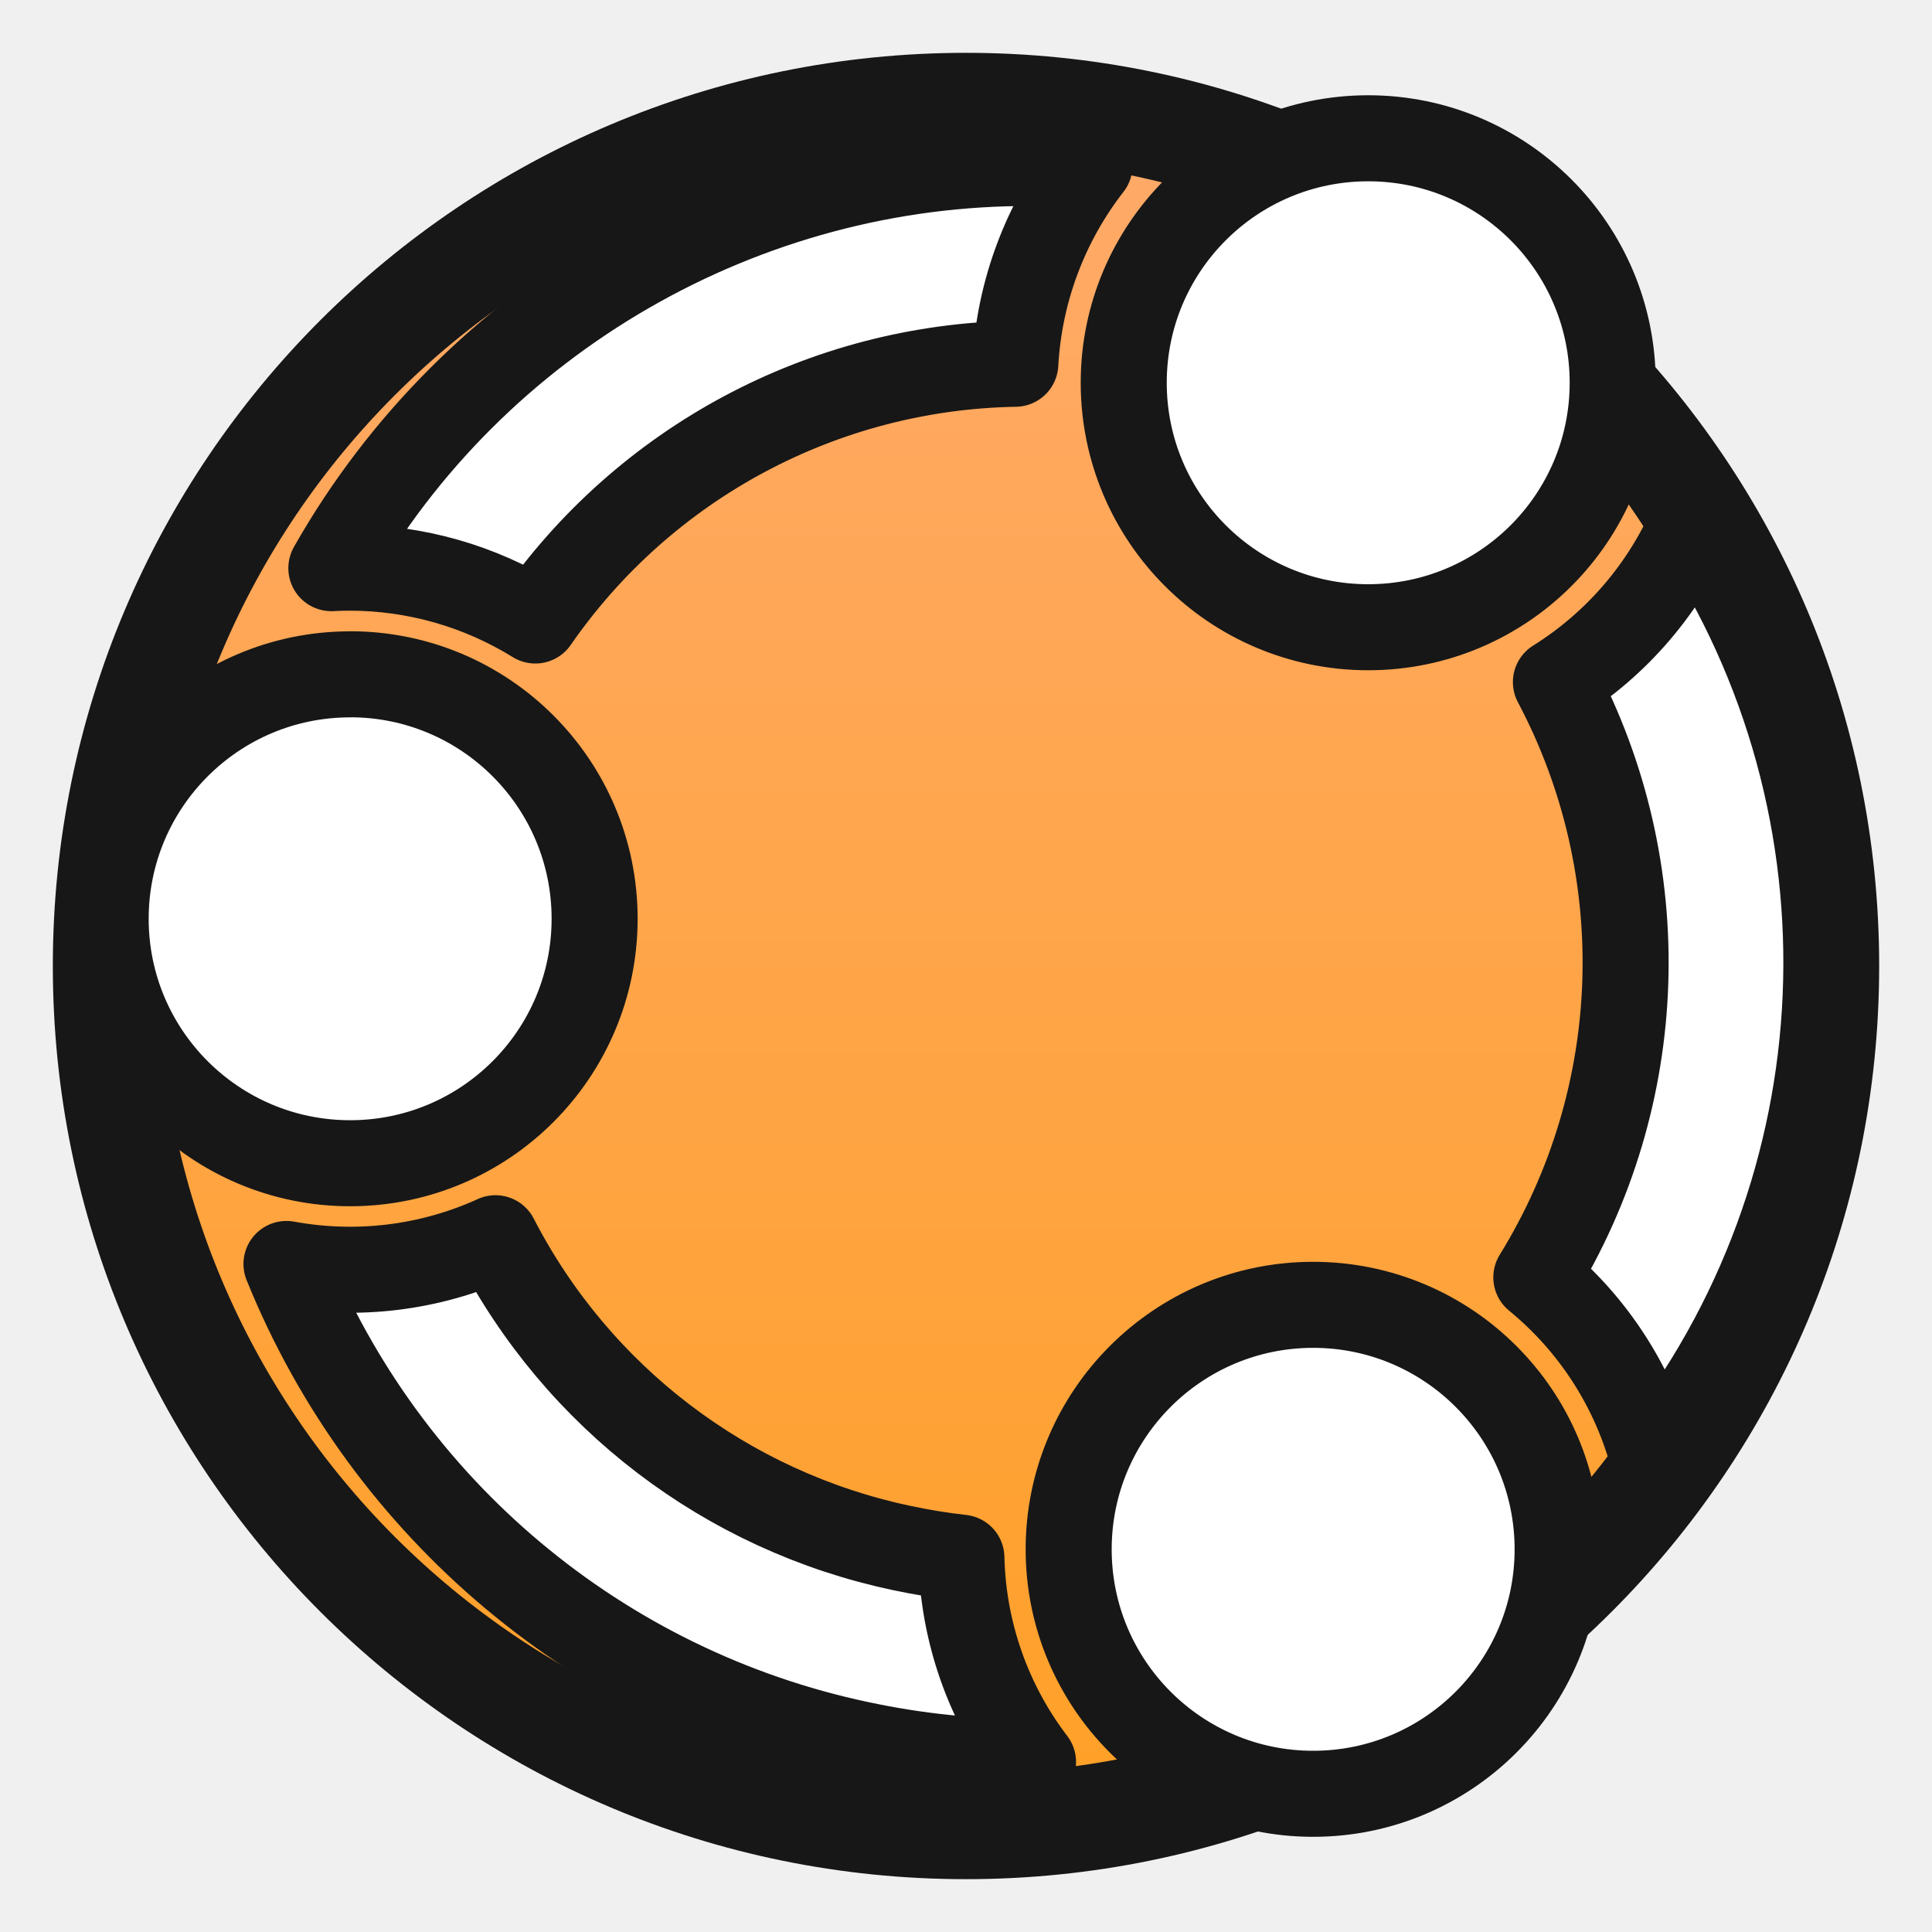
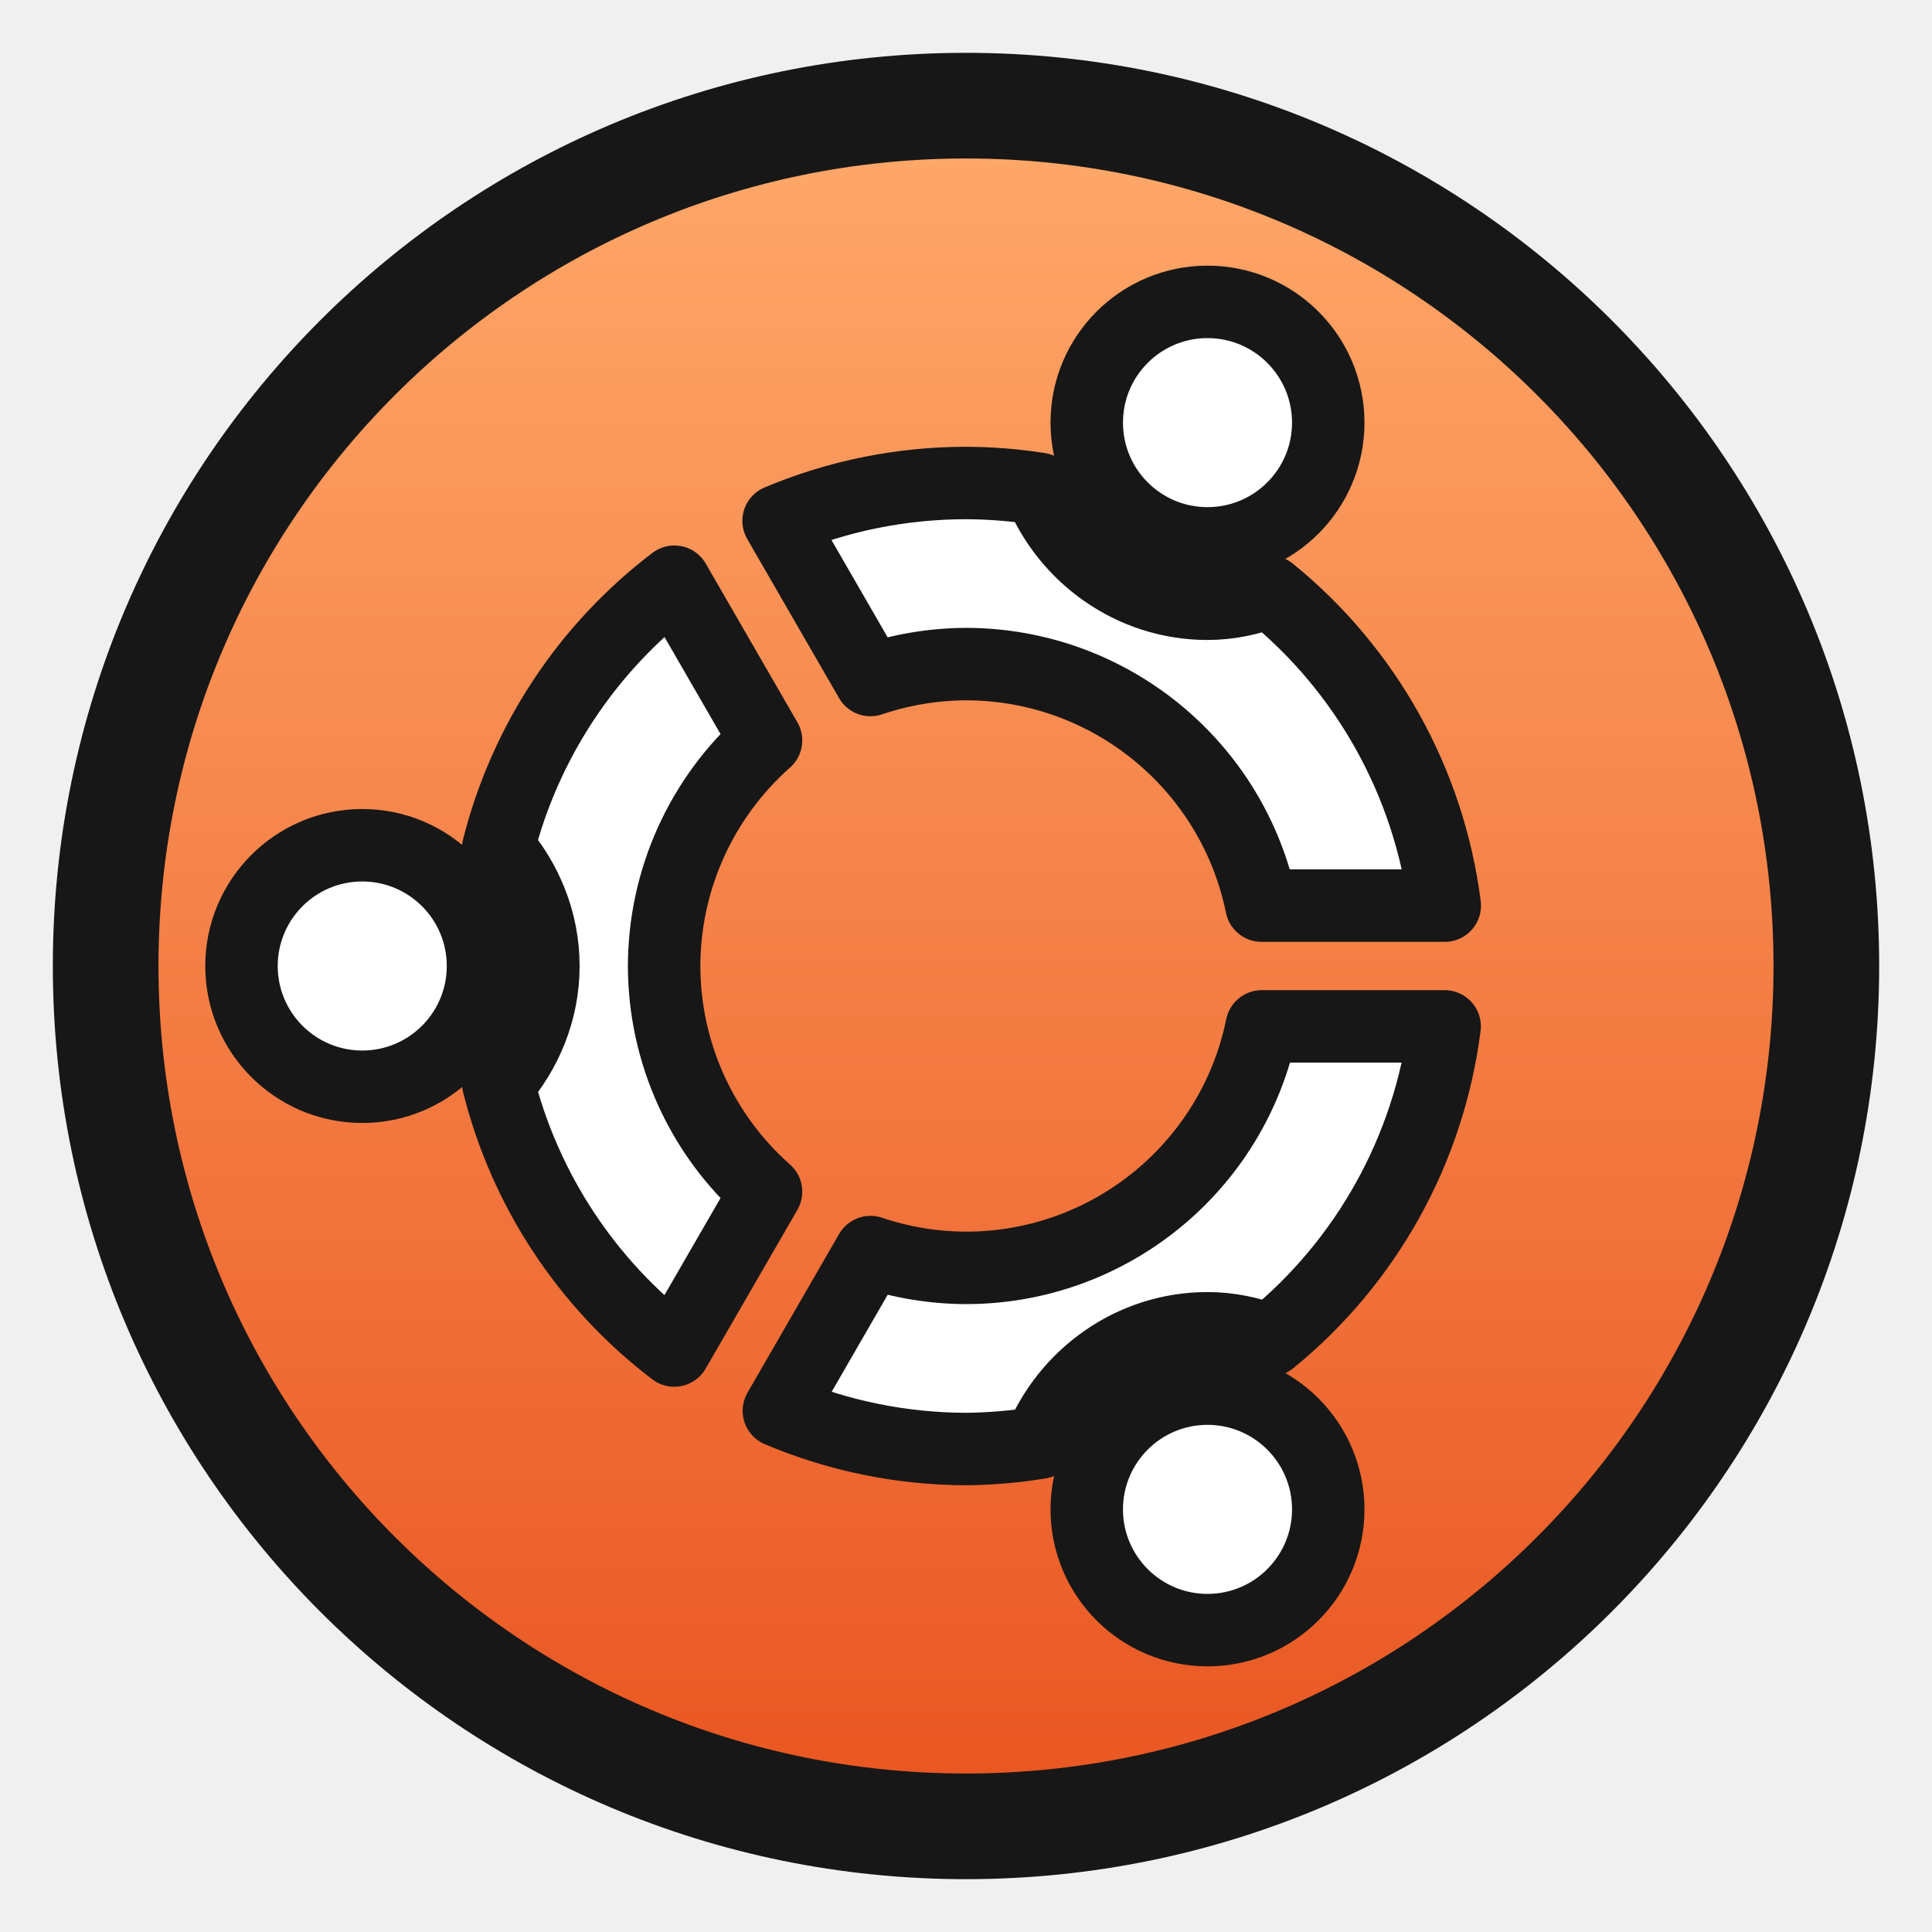
<svg xmlns="http://www.w3.org/2000/svg" viewBox="0 0 256 256" width="256" height="256">
  <defs>
    <linearGradient id="ub_grad" x1="0%" y1="0%" x2="0%" y2="100%">
      <stop offset="0%" stop-color="#FFAA6B" />
-       <stop offset="100%" stop-color="#FFA026" />
+       <stop offset="100%" stop-color="#E95420" />
    </linearGradient>
  </defs>
  <circle cx="128" cy="128" r="114" fill="url(#ub_grad)" stroke="#171717" stroke-width="14" />
-   <g transform="translate(14.0, 14.0) scale(9.5)">
-     <path d="M17.61.455a3.41 3.41 0 0 0-3.41 3.41 3.41 3.41 0 0 0 3.41 3.41 3.41 3.41 0 0 0 3.41-3.41 3.41 3.41 0 0 0-3.41-3.41zM12.92.8C8.923.777 5.137 2.941 3.148 6.451a4.5 4.5 0 0 1 .26-.007 4.92 4.92 0 0 1 2.585.737A8.316 8.316 0 0 1 12.688 3.6 4.944 4.944 0 0 1 13.723.834 11.008 11.008 0 0 0 12.92.8zm9.226 4.994a4.915 4.915 0 0 1-1.918 2.246 8.36 8.36 0 0 1-.273 8.303 4.89 4.89 0 0 1 1.632 2.54 11.156 11.156 0 0 0 .559-13.089zM3.41 7.932A3.41 3.41 0 0 0 0 11.342a3.41 3.41 0 0 0 3.41 3.409 3.41 3.41 0 0 0 3.41-3.41 3.41 3.41 0 0 0-3.41-3.41zm2.027 7.866a4.908 4.908 0 0 1-2.915.358 11.1 11.1 0 0 0 7.991 6.698 11.234 11.234 0 0 0 2.422.249 4.879 4.879 0 0 1-.999-2.85 8.484 8.484 0 0 1-.836-.136 8.304 8.304 0 0 1-5.663-4.32zm11.405.928a3.41 3.41 0 0 0-3.41 3.41 3.41 3.41 0 0 0 3.41 3.41 3.41 3.41 0 0 0 3.41-3.41 3.41 3.41 0 0 0-3.41-3.41z" fill="#FFFFFF" stroke="#171717" stroke-width="1.2" stroke-linejoin="round" stroke-linecap="round" />
+   <g transform="translate(0.0, 0.0) scale(4.00)">
+     <path d="M 47.86,30 A 16,16 0 0 0 42.07,19.602 C 41.42,19.845 40.73,20 40,20 C 37.484,20 35.32,18.411 34.434,16.195 A 16,16 0 0 0 32,16 A 16,16 0 0 0 25.792,17.254 l 3.043,5.273 a 10,10 0 0 1 3.164,-0.528 10,10 0 0 1 9.789,8 l 6.07,0 z m -0.004,4 -6.059,0 a 10,10 0 0 1 -9.797,8 10,10 0 0 1 -3.164,-0.523 l -3.035,5.258 a 16,16 0 0 0 6.198,1.266 16,16 0 0 0 2.442,-0.21 c 0.888,-2.208 3.048,-3.79 5.558,-3.79 0.732,0 1.427,0.153 2.078,0.398 a 16,16 0 0 0 5.778,-10.398 z M 44,14 a 4,4 0 0 0 -4,-4 4,4 0 0 0 -4,4 4,4 0 0 0 4,4 4,4 0 0 0 4,-4 z m 0,36 a 4,4 0 0 0 -4,-4 4,4 0 0 0 -4,4 4,4 0 0 0 4,4 4,4 0 0 0 4,-4 z M 25.376,24.528 22.34,19.27 a 16,16 0 0 0 -5.836,8.824 c 0.918,1.055 1.496,2.413 1.496,3.906 0,1.492 -0.576,2.848 -1.492,3.902 a 16,16 0 0 0 5.828,8.836 l 3.04,-5.262 a 10,10 0 0 1 -3.376,-7.476 10,10 0 0 1 3.376,-7.472 z M 16,32 a 4,4 0 0 0 -4,-4 4,4 0 0 0 -4,4 4,4 0 0 0 4,4 4,4 0 0 0 4,-4 z" fill="#FFFFFF" stroke="#171717" stroke-width="2.4" stroke-linejoin="round" stroke-linecap="round" />
  </g>
</svg>
